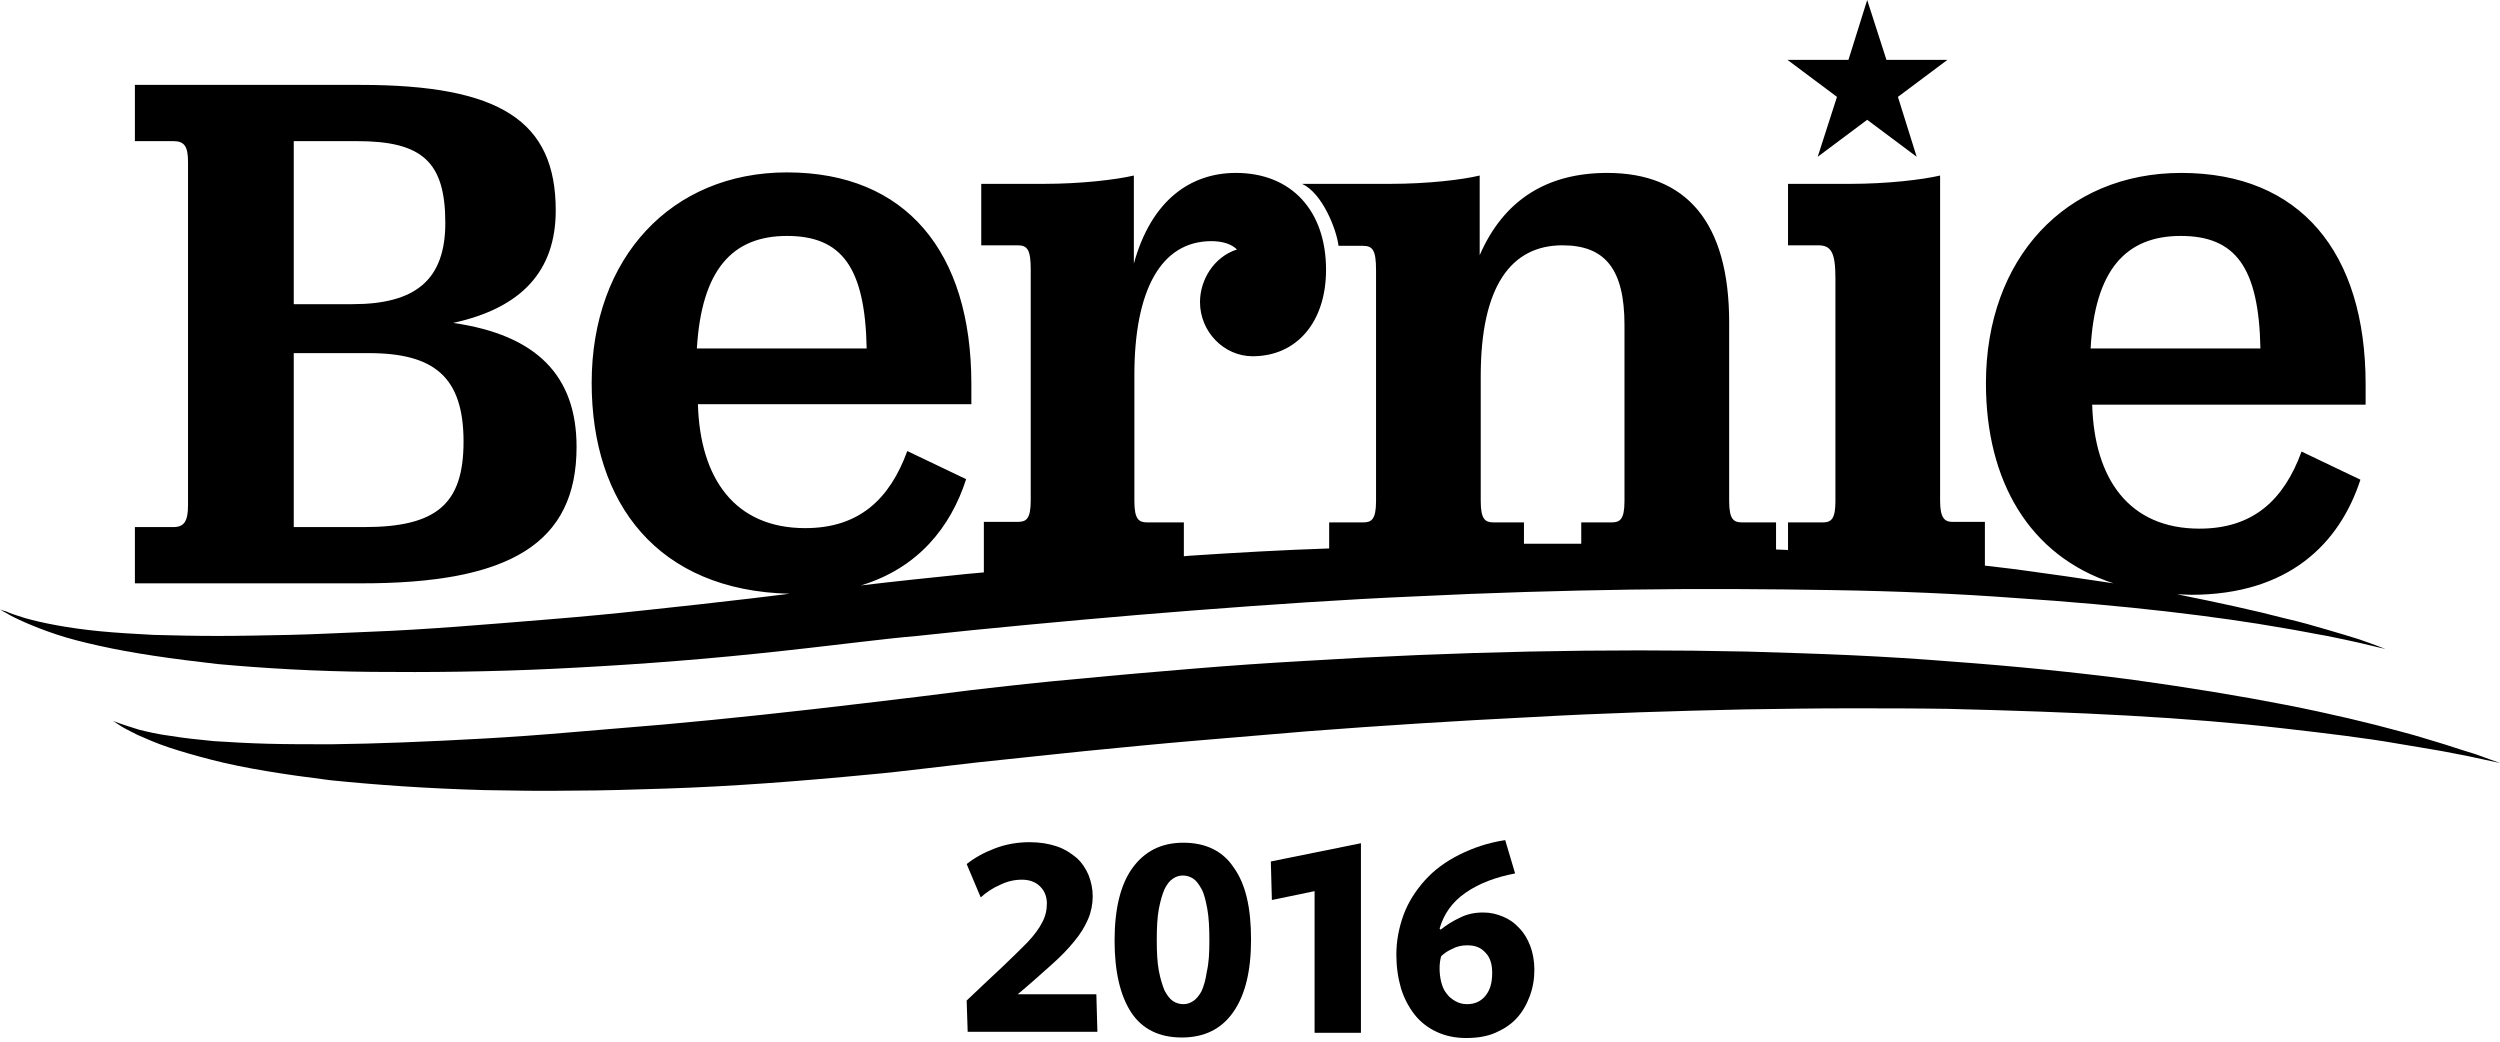
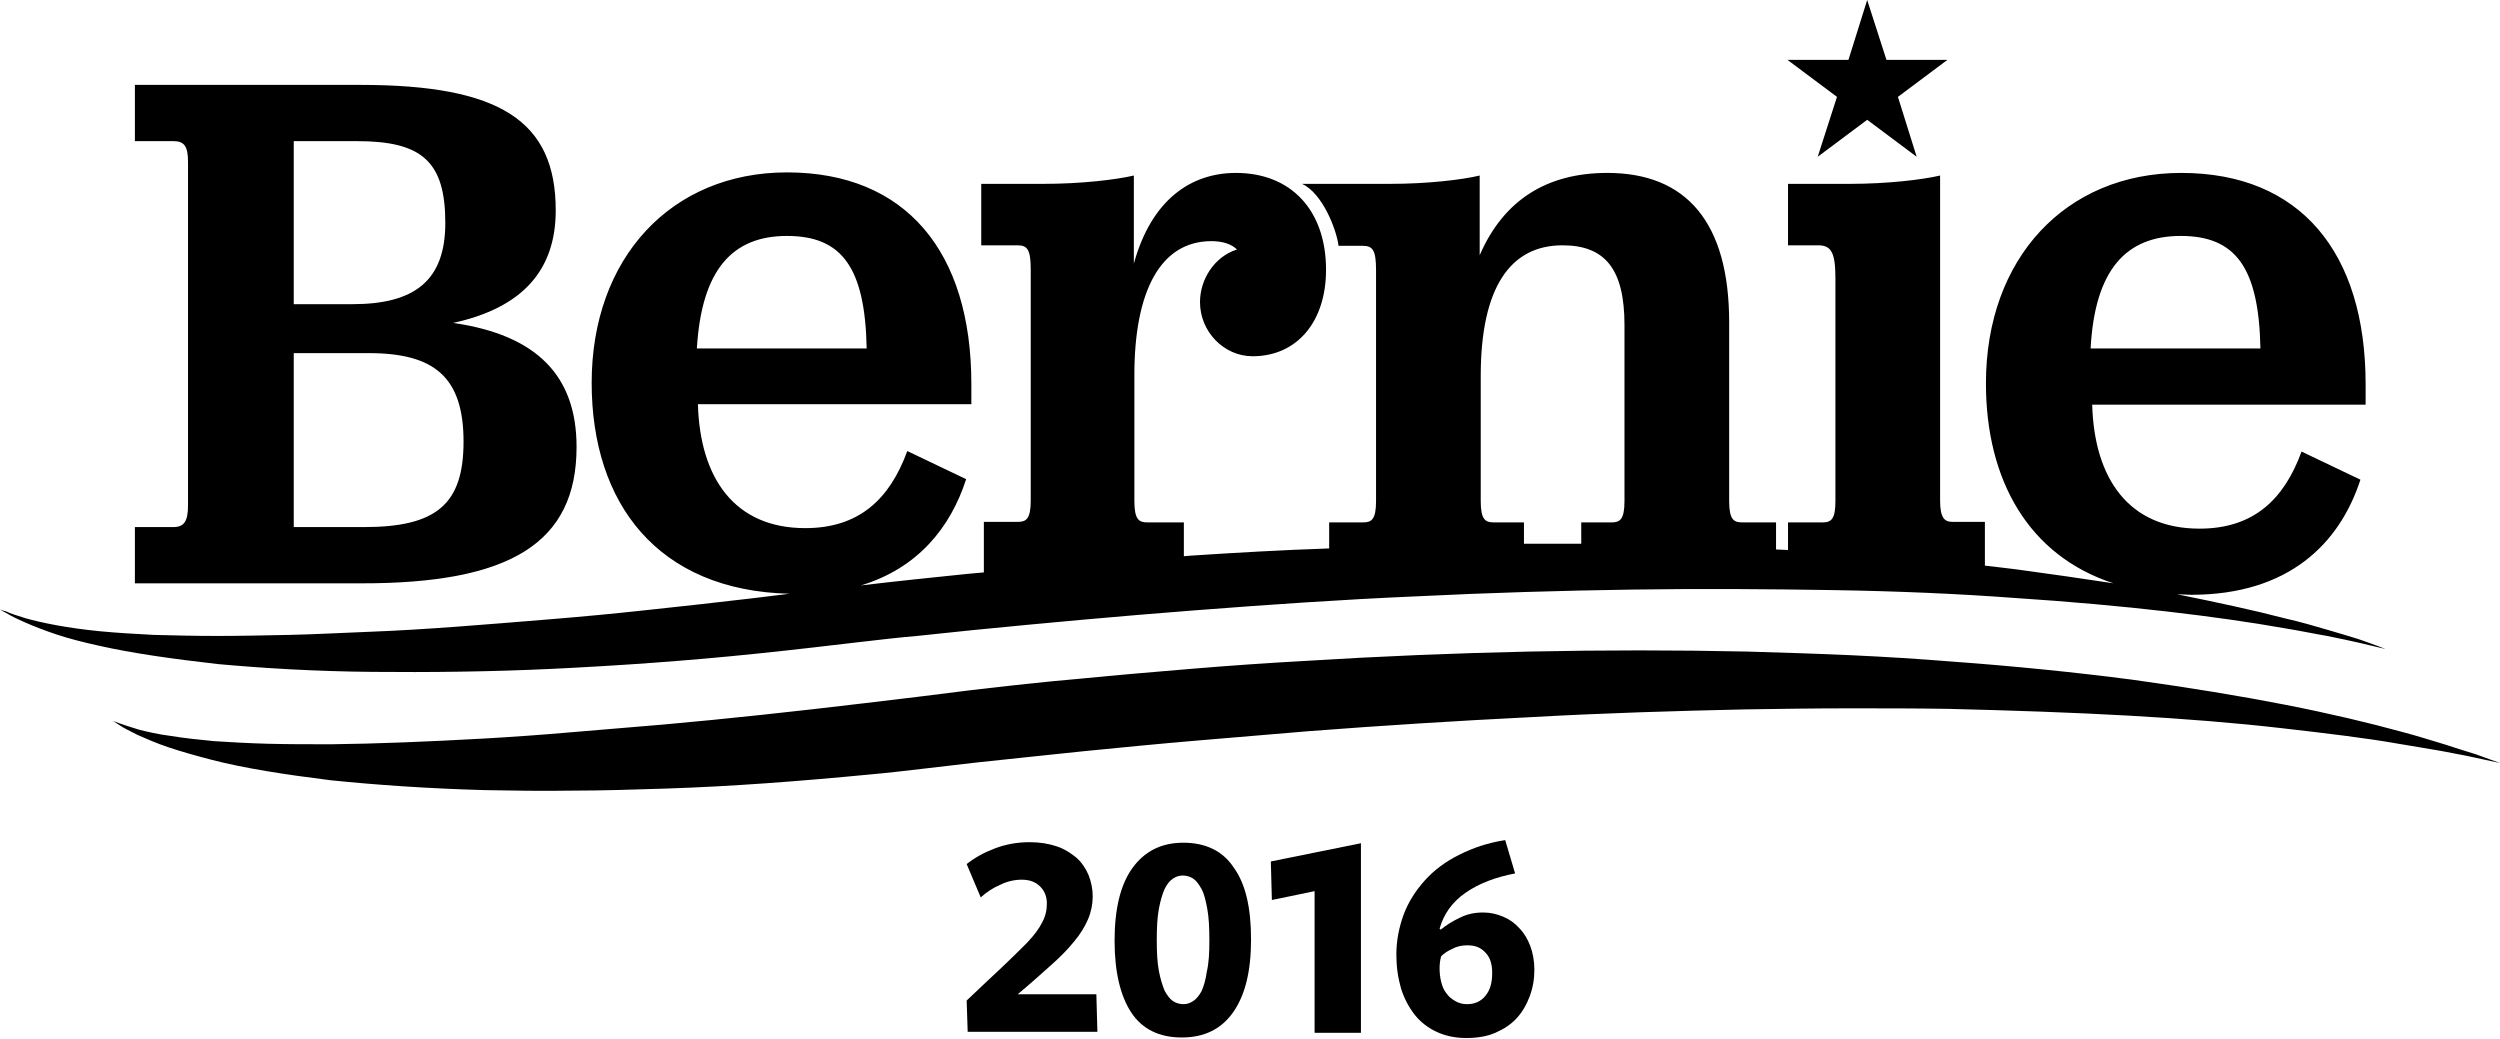
- <svg xmlns="http://www.w3.org/2000/svg" version="1.1" x="0px" y="0px" width="480" height="200" viewBox="0 0 480 200" enable-background="new 0 0 480 200" xml:space="preserve">
-   <g id="logo">
+ <svg xmlns="http://www.w3.org/2000/svg" class="bernie-svg">
+   <g class="logo">
    <g id="swish-bottom" fill="currentColor">
      <path d="M480,146.5c0,0-1.8-0.4-5.1-1.1c-1.7-0.4-3.7-0.7-6.1-1.2c-2.4-0.4-5.2-0.9-8.3-1.4    c-6.2-1.1-13.8-2-22.5-3c-8.7-1-18.6-1.8-29.3-2.4c-10.7-0.6-22.4-1-34.7-1.3c-6.2-0.1-12.5-0.1-19-0.1c-6.5,0-13.1,0.1-19.8,0.2    c-13.4,0.3-27.3,0.7-41.4,1.5c-14.1,0.7-28.4,1.6-42.7,2.7c-7.2,0.6-14.3,1.2-21.4,1.8c-7.1,0.6-14.2,1.3-21.3,2    c-3.5,0.4-7,0.7-10.5,1.1c-3.5,0.4-6.9,0.7-10.4,1.1c-3.5,0.4-6.9,0.8-10.3,1.2c-3.4,0.4-6.8,0.8-10.2,1.1    c-13.5,1.3-26.6,2.3-39,2.7c-6.2,0.2-12.3,0.4-18.1,0.4c-5.9,0.1-11.5,0-16.9-0.1c-10.9-0.3-20.8-1-29.6-1.9    c-8.8-1.1-16.5-2.3-22.7-3.9c-3.1-0.8-5.9-1.6-8.3-2.4c-2.4-0.8-4.4-1.7-6-2.4c-1.6-0.8-2.8-1.4-3.5-1.9c-0.8-0.5-1.2-0.8-1.2-0.8    s0.4,0.2,1.3,0.5c0.8,0.3,2.1,0.7,3.7,1.2c1.6,0.4,3.7,0.9,6.1,1.2c2.4,0.4,5.2,0.7,8.3,1c3.1,0.2,6.6,0.4,10.3,0.5    c3.8,0.1,7.8,0.1,12.2,0.1c8.7-0.1,18.6-0.5,29.3-1.1c5.4-0.3,10.9-0.7,16.7-1.2c5.8-0.5,11.8-1,17.9-1.5    c12.3-1.1,25.2-2.5,38.6-4.1c6.7-0.8,13.5-1.6,20.4-2.5c6.9-0.8,14-1.6,21-2.2c7.1-0.7,14.2-1.3,21.4-1.9    c7.2-0.6,14.4-1.1,21.6-1.5c14.4-0.9,28.9-1.5,43.1-1.8c14.2-0.3,28.2-0.3,41.8,0c6.8,0.2,13.4,0.4,20,0.7    c6.5,0.3,12.9,0.7,19.1,1.2c12.4,0.9,24.1,2.1,34.9,3.5c10.8,1.5,20.6,3.1,29.3,4.8c8.7,1.7,16.2,3.5,22.4,5.2    c3.1,0.8,5.8,1.7,8.2,2.4c2.4,0.8,4.4,1.4,6,1.9C478.3,145.9,480,146.5,480,146.5z" />
    </g>
    <g id="bernie">
      <path id="b" d="M110.7,85.8c0-13.7-7.7-21.5-23.7-23.8c13.3-2.9,19.7-10.1,19.7-21.6c0-17.2-10.7-24.1-37.5-24.1H25.9    v10.8h7.4c2.1,0,2.8,1,2.8,4v65.9c0,3-0.7,4.2-2.8,4.2h-7.4v10.8H69C98.1,112.1,110.7,104.2,110.7,85.8z M56.4,27.1h12.2    c12.5,0,16.9,4,16.9,15.7c0,11-5.8,15.6-17.8,15.6H56.4V27.1z M56.4,67.8h14.4c12.6,0,18.2,4.6,18.2,17c0,12-5.2,16.4-19.1,16.4    H56.4V67.8z" />
      <polygon id="star" points="349,30.1 358.5,23 368,30.1 364.4,18.6 373.9,11.5 362.2,11.5 358.5,0 354.9,11.5 343.2,11.5     352.7,18.6   " />
      <path id="ernie" d="M452.8,122.7c-1.6-0.5-3.6-1.1-6-1.8c-2.4-0.7-5.1-1.5-8.2-2.2c-5.7-1.5-12.7-3-20.6-4.6    c0.9,0,1.8,0.1,2.7,0.1c18.7,0,28.5-9.8,32.5-22.1l-11.3-5.4c-3.4,9.3-9.3,14.8-19.6,14.8c-13.5,0-20.2-9.5-20.6-23.8h52.5v-3.9    c0-25.4-12.6-40.6-35.4-40.6c-22.2,0-37.5,16.4-37.5,40.4c0,18.6,8.2,33.1,24.5,38.4c-5.9-0.9-12.1-1.8-18.8-2.7    c-1.9-0.2-3.9-0.5-5.9-0.7v-8.4h-6.2c-1.6,0-2.4-0.8-2.4-4.1V33.7c-3.4,0.8-10.1,1.6-17.3,1.6h-11.9v11.8h5.8    c2.5,0,3.3,1.4,3.3,6.3v42.8c0,3.3-0.7,4.1-2.4,4.1h-6.7v5.3c-0.7,0-1.5-0.1-2.3-0.1v-5.2h-6.5c-1.6,0-2.5-0.5-2.5-4.1V61.9    c0-19.2-8.2-28.7-23.4-28.7c-11.6,0-19.9,5.2-24.5,15.8V33.7c-3.3,0.8-9.9,1.6-17.2,1.6H250c3.9,1.8,6.6,8.7,7,11.9l4.7,0    c1.9,0,2.5,0.9,2.5,4.7v44.3c0,3.6-0.9,4.1-2.5,4.1h-6.5v5c-8.9,0.3-17.8,0.8-26.8,1.4c-0.4,0-0.7,0.1-1.1,0.1v-6.5h-7    c-1.6,0-2.5-0.5-2.5-4.1V72c0-16.1,5-25.7,14.8-25.7c2.2,0,3.9,0.6,4.9,1.6c-4.4,1.4-7.1,5.8-7.1,10.1c0,5.7,4.6,10.4,10.1,10.4    c8.5,0,14.1-6.6,14.1-16.6c0-11.4-6.7-18.6-17.3-18.6c-8.6,0-16.2,5.1-19.6,17.4V33.7c-3.4,0.8-10.1,1.6-17.3,1.6h-12v11.8h7    c1.9,0,2.5,0.9,2.5,4.7v44.3c0,3.6-0.9,4.1-2.5,4.1h-6.5v9.7c-1.1,0.1-2.2,0.2-3.3,0.3c-6.8,0.7-13.6,1.4-20.3,2.2    c10.9-3.3,17.2-11.1,20.2-20.4l-11.3-5.4c-3.4,9.3-9.3,14.8-19.6,14.8c-13.5,0-20.2-9.5-20.6-23.8h52.5v-3.9    c0-25.4-12.6-40.6-35.4-40.6c-22.2,0-37.5,16.4-37.5,40.4c0,23.2,12.7,39.9,38,40.5c-2.5,0.3-4.9,0.6-7.4,0.9    c-6.7,0.8-13.2,1.5-19.7,2.2c-6.4,0.7-12.7,1.3-18.9,1.8c-12.3,1-23.9,2-34.6,2.4c-5.4,0.2-10.5,0.5-15.4,0.6    c-4.9,0.1-9.5,0.2-13.9,0.2c-4.4,0-8.4-0.1-12.2-0.2c-3.8-0.2-7.2-0.4-10.3-0.7c-6.2-0.6-11.1-1.6-14.3-2.5    c-1.6-0.5-2.9-0.9-3.7-1.3C0.4,117.2,0,117,0,117s0.4,0.3,1.2,0.7c0.8,0.5,2,1.1,3.6,1.8c1.6,0.7,3.6,1.5,6,2.3    c2.4,0.8,5.1,1.5,8.3,2.2c6.2,1.4,13.9,2.5,22.7,3.5c8.8,0.8,18.7,1.4,29.6,1.5c10.8,0.1,22.6,0,35-0.6    c12.4-0.6,25.4-1.5,38.9-2.9c6.8-0.7,13.6-1.5,20.4-2.3c3.4-0.4,6.9-0.8,10.4-1.1c3.5-0.4,7-0.7,10.5-1.1    c14.1-1.4,28.4-2.7,42.6-3.8c14.3-1.1,28.6-2.1,42.7-2.7c14.1-0.7,28-1.1,41.4-1.3c13.4-0.2,26.4-0.1,38.7,0.1    c12.3,0.2,24,0.7,34.7,1.5c10.7,0.7,20.6,1.6,29.3,2.6c8.7,1,16.3,2.1,22.5,3.2c3.1,0.5,5.9,1.1,8.3,1.5c2.4,0.5,4.4,0.9,6.1,1.3    c3.3,0.8,5.1,1.2,5.1,1.2S456,123.8,452.8,122.7z M418.7,45.3c10.5,0,15,6,15.3,21.6h-32.6C402.2,51.8,408.2,45.3,418.7,45.3z     M151.1,45.3c10.5,0,15,6,15.3,21.6h-32.6C134.7,51.8,140.6,45.3,151.1,45.3z M292.6,104.4v-4.1h-5.8c-1.6,0-2.5-0.5-2.5-4.1v-24    c0-17.2,5.8-25.1,15.7-25.1c8.2,0,11.9,4.6,11.9,15.3v33.8c0,3.6-0.9,4.1-2.5,4.1h-5.8v4.1C300,104.4,296.3,104.4,292.6,104.4z" />
    </g>
    <line stroke-width="2" stroke-miterlimit="10" x1="454.1" y1="182.3" x2="310.2" y2="182.3" />
    <line stroke-width="2" stroke-miterlimit="10" x1="169.8" y1="182.3" x2="25.9" y2="182.3" />
    <g id="2016">
      <path id="two" d="M185.8,198.3l-0.2-6.2c2.7-2.6,5-4.7,6.9-6.5c1.9-1.8,3.5-3.4,4.8-4.7c1.3-1.4,2.2-2.6,2.8-3.8    c0.6-1.1,0.9-2.3,0.9-3.6c0-1.3-0.4-2.4-1.3-3.3c-0.9-0.9-2.1-1.3-3.5-1.3c-1.4,0-2.8,0.3-4.2,1c-1.4,0.6-2.6,1.4-3.7,2.4    l-2.7-6.4c1.5-1.2,3.3-2.2,5.4-3c2.1-0.8,4.3-1.2,6.7-1.2c2,0,3.7,0.3,5.2,0.8c1.5,0.5,2.7,1.3,3.8,2.2c1,0.9,1.8,2.1,2.3,3.3    c0.5,1.3,0.8,2.6,0.8,4.1c0,1.5-0.3,3-0.9,4.4c-0.6,1.4-1.5,2.9-2.7,4.3c-1.2,1.5-2.7,3-4.5,4.6c-1.8,1.6-3.9,3.5-6.3,5.5h15.1    l0.2,7.2H185.8z" />
      <path id="zero" d="M240.2,180.4c0,6-1.1,10.6-3.4,13.9c-2.3,3.3-5.6,4.9-9.9,4.9c-4.3,0-7.6-1.6-9.7-4.8    c-2.1-3.2-3.2-7.8-3.2-13.8c0-6,1.1-10.7,3.4-13.9c2.3-3.2,5.5-4.9,9.8-4.9c4.3,0,7.6,1.6,9.7,4.8    C239.2,169.8,240.2,174.4,240.2,180.4z M232.2,180.6c0-2.4-0.1-4.5-0.4-6.1c-0.3-1.6-0.6-2.9-1.1-3.8c-0.5-0.9-1-1.6-1.6-2    c-0.6-0.4-1.3-0.6-2-0.6c-0.7,0-1.3,0.2-1.9,0.6c-0.6,0.4-1.1,1-1.6,2c-0.4,0.9-0.8,2.2-1.1,3.8c-0.3,1.6-0.4,3.6-0.4,6    c0,2.4,0.1,4.3,0.4,5.9c0.3,1.6,0.7,2.8,1.1,3.8c0.5,0.9,1,1.6,1.6,2c0.6,0.4,1.3,0.6,2,0.6c0.7,0,1.3-0.2,1.9-0.6    c0.6-0.4,1.1-1,1.6-1.9c0.4-0.9,0.8-2.2,1-3.7C232.1,184.9,232.2,183,232.2,180.6z" />
      <path id="one" d="M252.4,171.1l-8.2,1.7l-0.2-7.4l17.3-3.5v36.4h-8.9V171.1z" />
      <path id="six" d="M268.1,183.3c0-2.7,0.5-5.2,1.4-7.7c0.9-2.4,2.3-4.6,4.1-6.6c1.8-2,4-3.6,6.6-4.9c2.6-1.3,5.5-2.3,8.8-2.8    l1.9,6.4c-3.7,0.7-6.9,1.9-9.5,3.7c-2.6,1.8-4.2,4.1-5,6.9l0.2,0.2c1.1-0.9,2.4-1.7,3.7-2.3c1.4-0.7,2.8-1,4.5-1    c1.4,0,2.6,0.3,3.8,0.8c1.2,0.5,2.2,1.2,3.1,2.2c0.9,0.9,1.6,2.1,2.1,3.4c0.5,1.3,0.8,2.9,0.8,4.6c0,1.8-0.3,3.5-0.9,5.1    c-0.6,1.6-1.4,3-2.5,4.2c-1.1,1.2-2.5,2.1-4.1,2.8c-1.6,0.7-3.5,1-5.6,1c-2.1,0-4-0.4-5.7-1.2c-1.7-0.8-3.1-1.9-4.2-3.3    c-1.1-1.4-2-3.1-2.6-5C268.4,187.7,268.1,185.6,268.1,183.3z M276.4,185.9c0,0.9,0.1,1.8,0.3,2.6c0.2,0.8,0.5,1.6,1,2.2    c0.4,0.6,1,1.1,1.7,1.5c0.7,0.4,1.4,0.6,2.3,0.6c1.4,0,2.6-0.5,3.5-1.6c0.9-1.1,1.3-2.5,1.3-4.4c0-1.7-0.4-3-1.3-3.9    c-0.9-1-2-1.4-3.5-1.4c-1,0-2,0.2-2.9,0.7c-0.9,0.4-1.6,0.9-2.1,1.4C276.5,184.3,276.4,185.1,276.4,185.9z" />
    </g>
  </g>
</svg>
